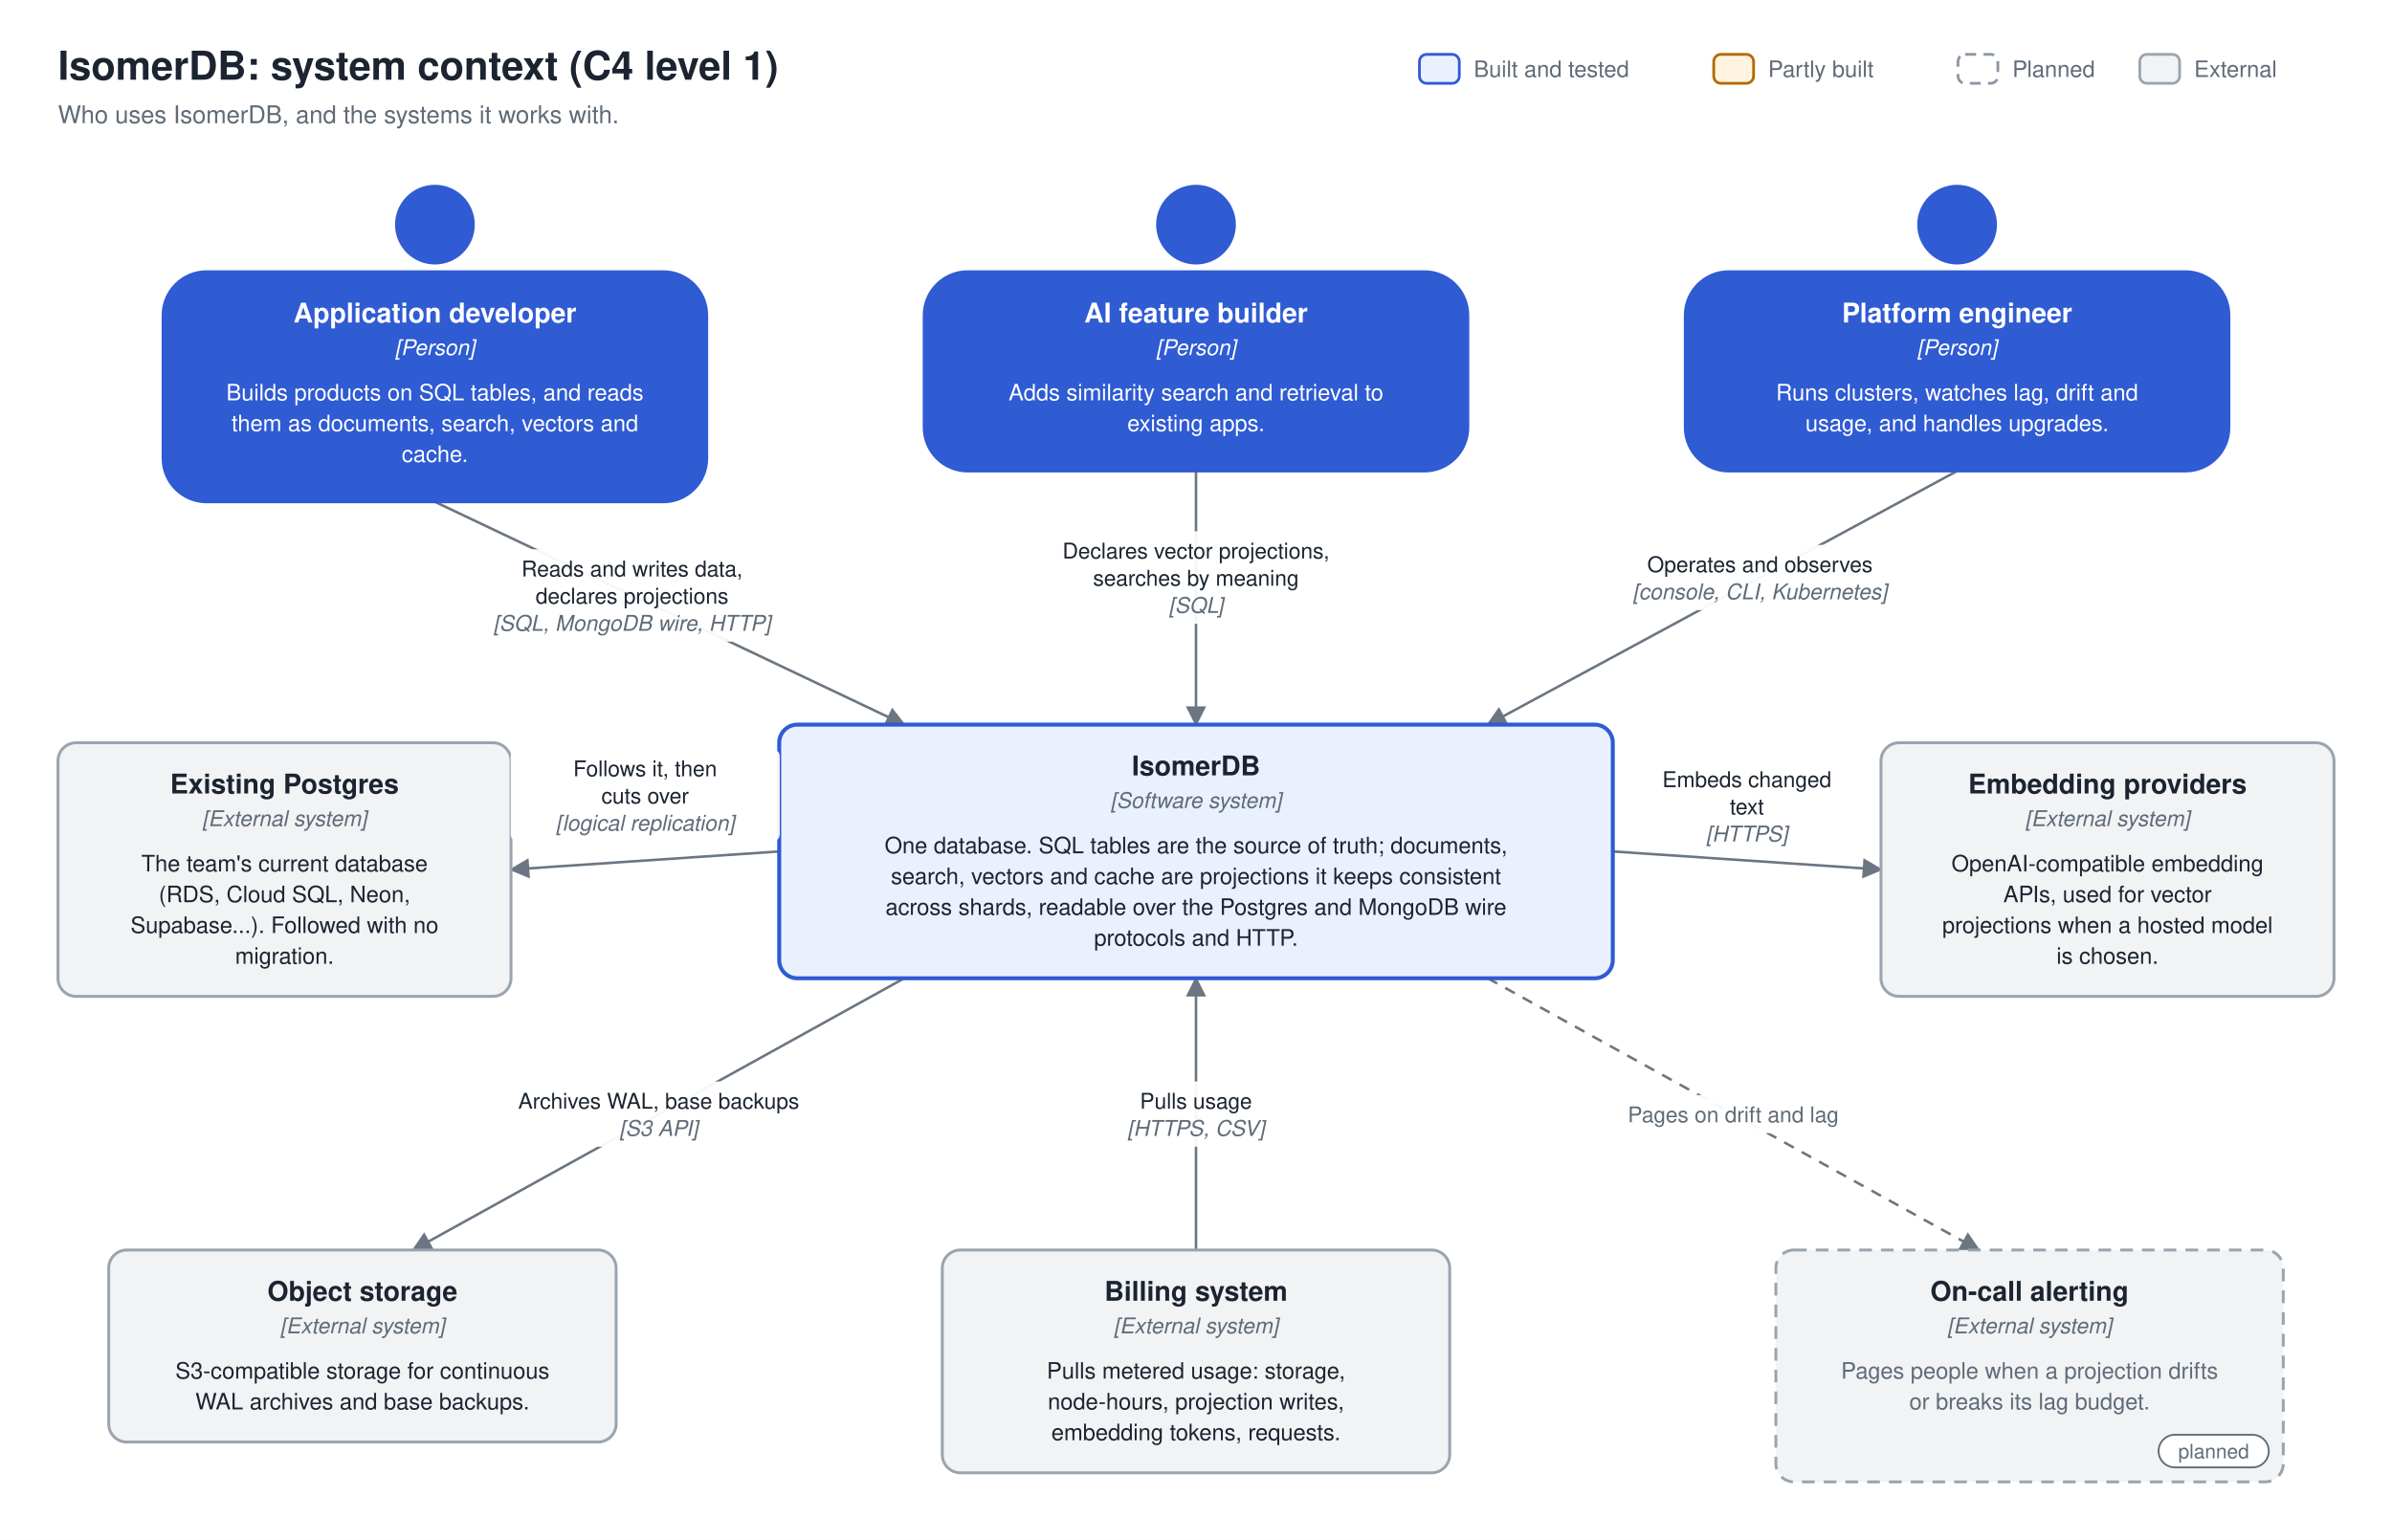
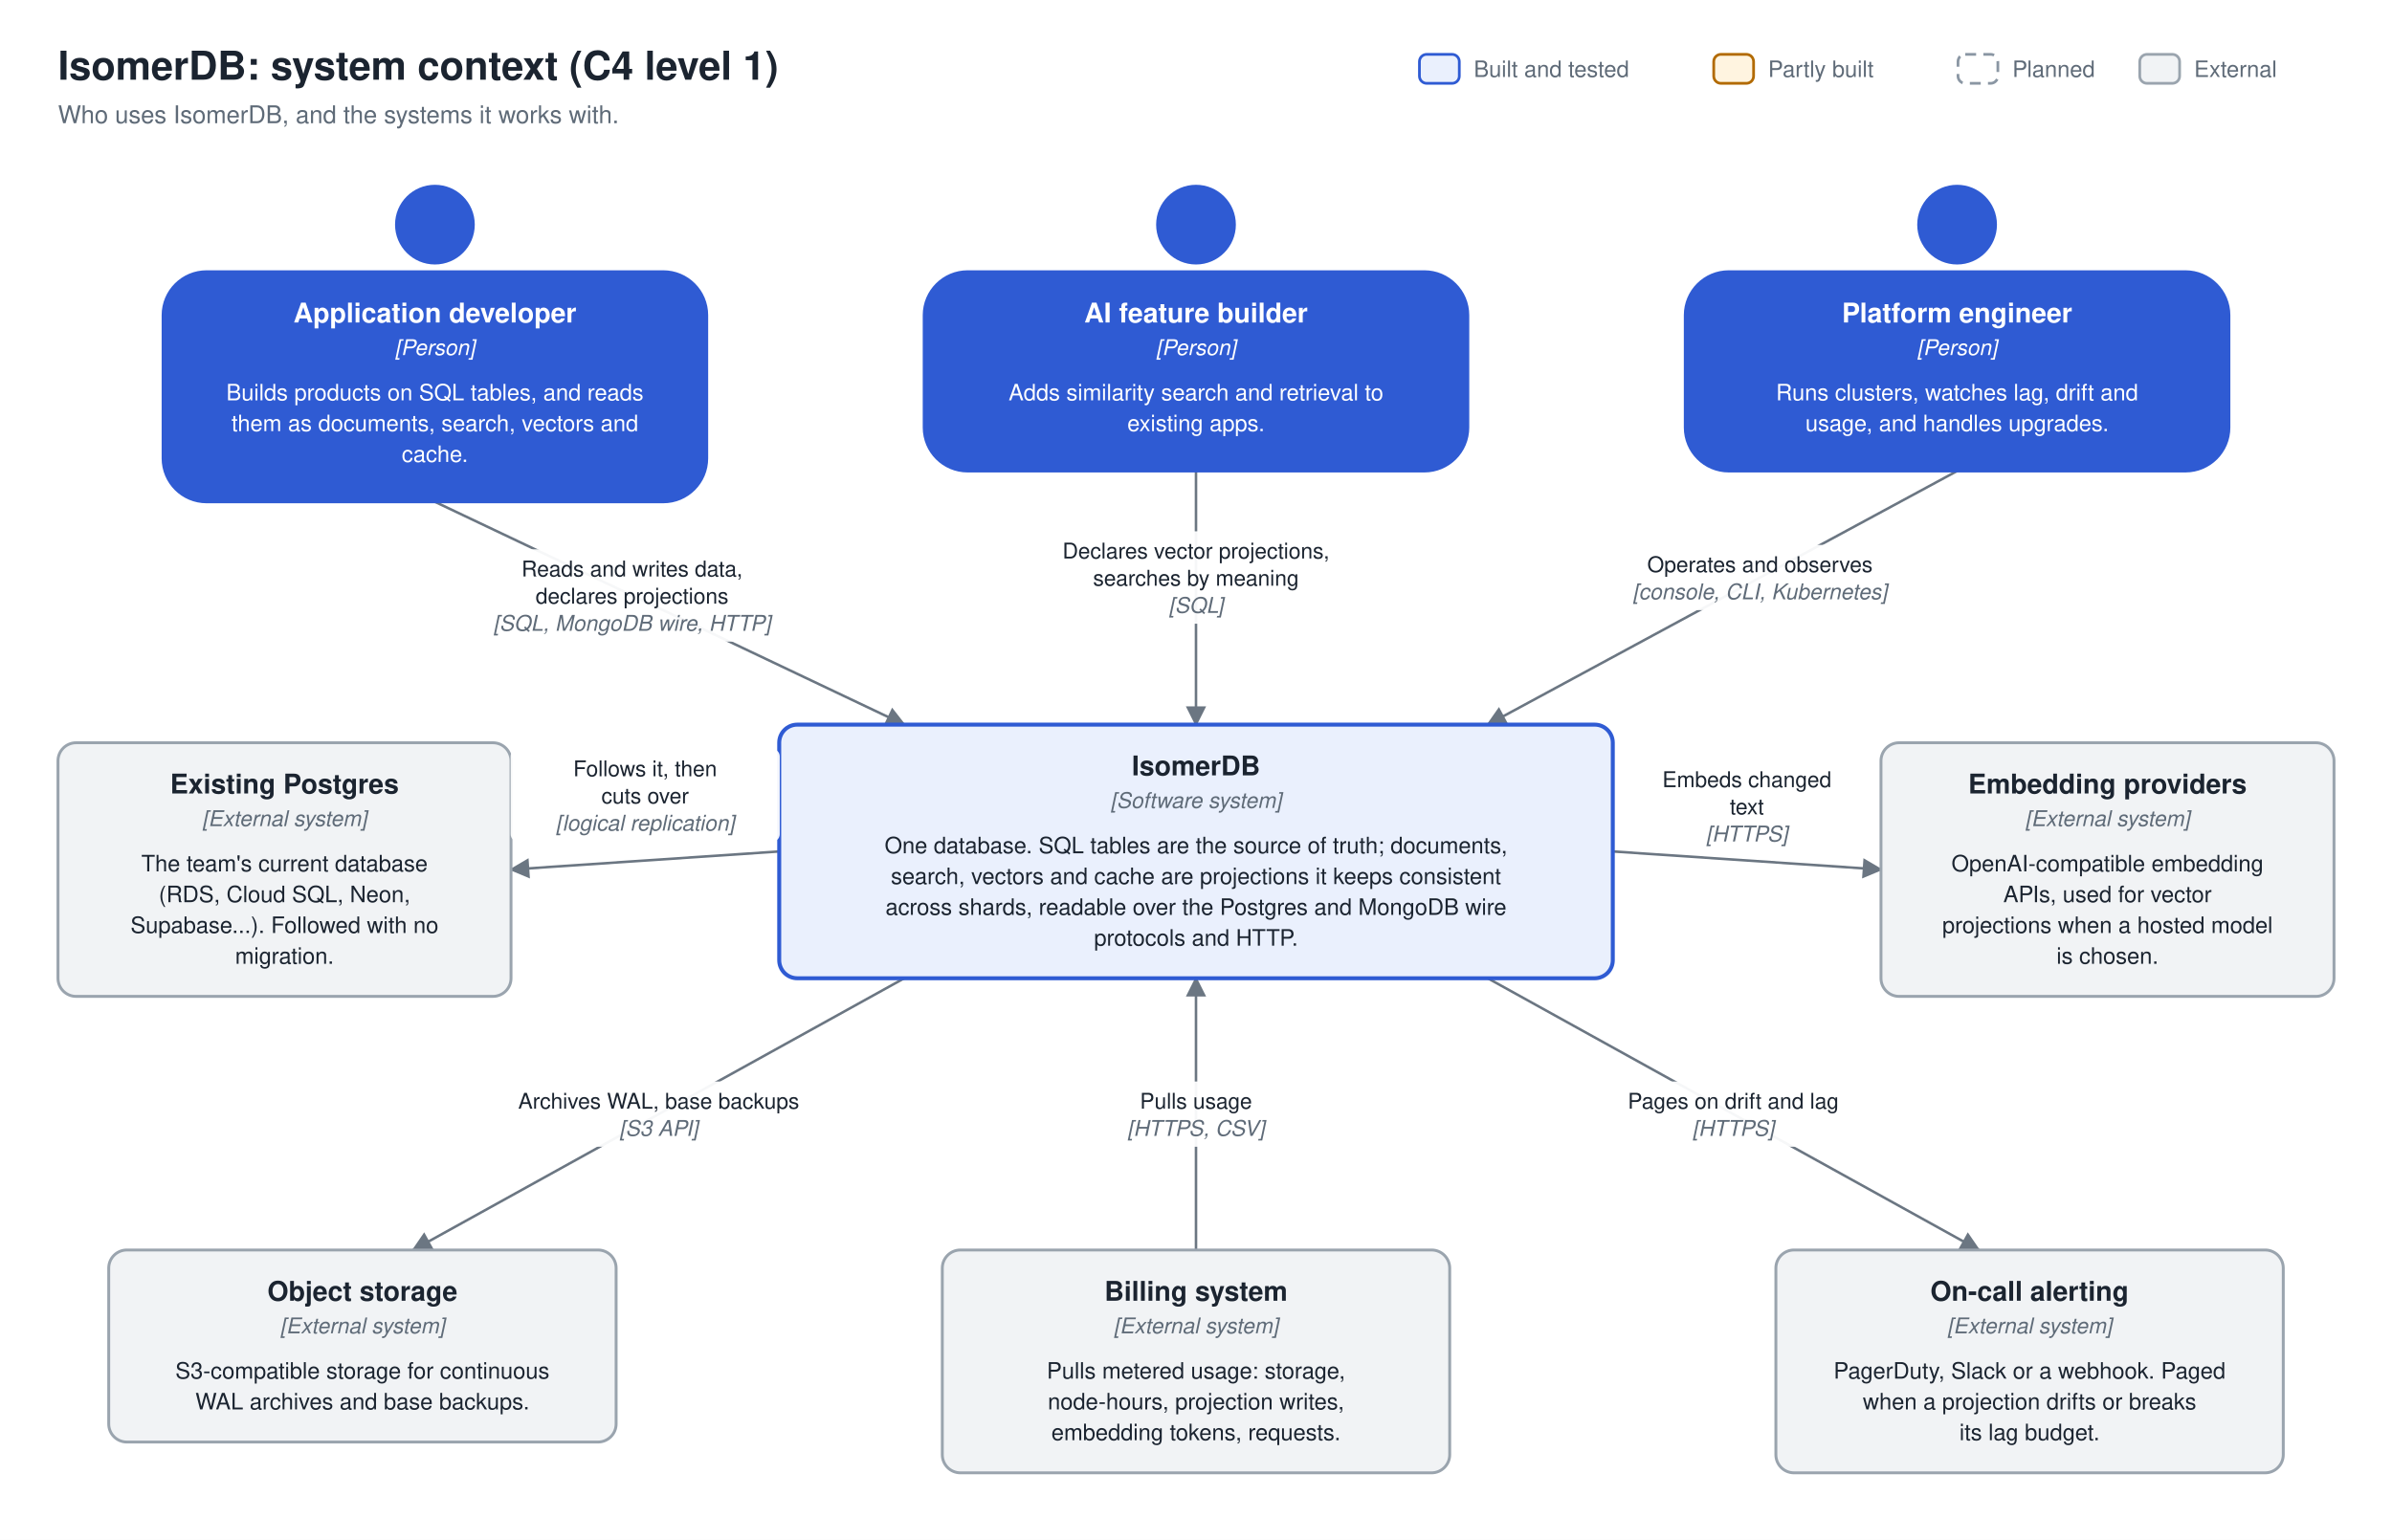
<svg xmlns="http://www.w3.org/2000/svg" width="1320" height="850" viewBox="0 0 1320 850" role="img" aria-label="IsomerDB: system context (C4 level 1)">
  <defs>
    <marker id="arrow" viewBox="0 0 10 10" refX="9" refY="5" markerWidth="8" markerHeight="8" orient="auto-start-reverse">
      <path d="M0,0 L10,5 L0,10 z" fill="#6b7682" />
    </marker>
  </defs>
  <rect width="100%" height="100%" fill="#ffffff" />
  <text x="32" y="44" font-family="-apple-system, BlinkMacSystemFont, 'Segoe UI', Helvetica, Arial, sans-serif" font-size="22" font-weight="650" fill="#1b2430">IsomerDB: system context (C4 level 1)</text>
  <text x="32" y="68" font-family="-apple-system, BlinkMacSystemFont, 'Segoe UI', Helvetica, Arial, sans-serif" font-size="13.5" fill="#5f6b78">Who uses IsomerDB, and the systems it works with.</text>
  <path d="M240.0,277.0 L499.0,400.0" fill="none" stroke="#6b7682" stroke-width="1.4" marker-end="url(#arrow)" />
  <path d="M660.0,260.0 L660.0,400.0" fill="none" stroke="#6b7682" stroke-width="1.4" marker-end="url(#arrow)" />
  <path d="M1080.0,260.0 L821.0,400.0" fill="none" stroke="#6b7682" stroke-width="1.4" marker-end="url(#arrow)" />
  <path d="M430.0,470.0 L282.0,480.0" fill="none" stroke="#6b7682" stroke-width="1.4" marker-end="url(#arrow)" />
  <path d="M890.0,470.0 L1038.0,480.0" fill="none" stroke="#6b7682" stroke-width="1.4" marker-end="url(#arrow)" />
  <path d="M499.0,540.0 L228.0,690.0" fill="none" stroke="#6b7682" stroke-width="1.4" marker-end="url(#arrow)" />
  <path d="M660.0,690.0 L660.0,540.0" fill="none" stroke="#6b7682" stroke-width="1.4" marker-end="url(#arrow)" />
-   <path d="M821.0,540.0 L1092.0,690.0" fill="none" stroke="#6b7682" stroke-width="1.4" stroke-dasharray="6 5" marker-end="url(#arrow)" />
+   <path d="M821.0,540.0 L1092.0,690.0" fill="none" stroke="#6b7682" stroke-width="1.4" marker-end="url(#arrow)" />
  <circle cx="240.0" cy="124" r="22" fill="#2f5bd3" />
  <rect x="90" y="150" width="300" height="127" rx="24" fill="#2f5bd3" stroke="#2f5bd3" stroke-width="1.6" />
  <text x="240.0" y="178" text-anchor="middle" font-family="-apple-system, BlinkMacSystemFont, 'Segoe UI', Helvetica, Arial, sans-serif" font-size="15" font-weight="650" fill="#ffffff">Application developer</text>
  <text x="240.0" y="196" text-anchor="middle" font-family="-apple-system, BlinkMacSystemFont, 'Segoe UI', Helvetica, Arial, sans-serif" font-size="12" font-style="italic" fill="#ffffff">[Person]</text>
  <text x="240.0" y="221" text-anchor="middle" font-family="-apple-system, BlinkMacSystemFont, 'Segoe UI', Helvetica, Arial, sans-serif" font-size="12.5" fill="#ffffff">Builds products on SQL tables, and reads</text>
  <text x="240.0" y="238" text-anchor="middle" font-family="-apple-system, BlinkMacSystemFont, 'Segoe UI', Helvetica, Arial, sans-serif" font-size="12.5" fill="#ffffff">them as documents, search, vectors and</text>
  <text x="240.0" y="255" text-anchor="middle" font-family="-apple-system, BlinkMacSystemFont, 'Segoe UI', Helvetica, Arial, sans-serif" font-size="12.5" fill="#ffffff">cache.</text>
  <circle cx="660.0" cy="124" r="22" fill="#2f5bd3" />
  <rect x="510" y="150" width="300" height="110" rx="24" fill="#2f5bd3" stroke="#2f5bd3" stroke-width="1.6" />
  <text x="660.0" y="178" text-anchor="middle" font-family="-apple-system, BlinkMacSystemFont, 'Segoe UI', Helvetica, Arial, sans-serif" font-size="15" font-weight="650" fill="#ffffff">AI feature builder</text>
  <text x="660.0" y="196" text-anchor="middle" font-family="-apple-system, BlinkMacSystemFont, 'Segoe UI', Helvetica, Arial, sans-serif" font-size="12" font-style="italic" fill="#ffffff">[Person]</text>
  <text x="660.0" y="221" text-anchor="middle" font-family="-apple-system, BlinkMacSystemFont, 'Segoe UI', Helvetica, Arial, sans-serif" font-size="12.5" fill="#ffffff">Adds similarity search and retrieval to</text>
  <text x="660.0" y="238" text-anchor="middle" font-family="-apple-system, BlinkMacSystemFont, 'Segoe UI', Helvetica, Arial, sans-serif" font-size="12.5" fill="#ffffff">existing apps.</text>
  <circle cx="1080.0" cy="124" r="22" fill="#2f5bd3" />
  <rect x="930" y="150" width="300" height="110" rx="24" fill="#2f5bd3" stroke="#2f5bd3" stroke-width="1.6" />
  <text x="1080.0" y="178" text-anchor="middle" font-family="-apple-system, BlinkMacSystemFont, 'Segoe UI', Helvetica, Arial, sans-serif" font-size="15" font-weight="650" fill="#ffffff">Platform engineer</text>
  <text x="1080.0" y="196" text-anchor="middle" font-family="-apple-system, BlinkMacSystemFont, 'Segoe UI', Helvetica, Arial, sans-serif" font-size="12" font-style="italic" fill="#ffffff">[Person]</text>
  <text x="1080.0" y="221" text-anchor="middle" font-family="-apple-system, BlinkMacSystemFont, 'Segoe UI', Helvetica, Arial, sans-serif" font-size="12.5" fill="#ffffff">Runs clusters, watches lag, drift and</text>
  <text x="1080.0" y="238" text-anchor="middle" font-family="-apple-system, BlinkMacSystemFont, 'Segoe UI', Helvetica, Arial, sans-serif" font-size="12.5" fill="#ffffff">usage, and handles upgrades.</text>
  <rect x="430" y="400" width="460" height="140" rx="10" fill="#eaf0fd" stroke="#2f5bd3" stroke-width="2.2" />
  <text x="660.0" y="428" text-anchor="middle" font-family="-apple-system, BlinkMacSystemFont, 'Segoe UI', Helvetica, Arial, sans-serif" font-size="15" font-weight="650" fill="#1b2430">IsomerDB</text>
  <text x="660.0" y="446" text-anchor="middle" font-family="-apple-system, BlinkMacSystemFont, 'Segoe UI', Helvetica, Arial, sans-serif" font-size="12" font-style="italic" fill="#5f6b78">[Software system]</text>
  <text x="660.0" y="471" text-anchor="middle" font-family="-apple-system, BlinkMacSystemFont, 'Segoe UI', Helvetica, Arial, sans-serif" font-size="12.5" fill="#1b2430">One database. SQL tables are the source of truth; documents,</text>
  <text x="660.0" y="488" text-anchor="middle" font-family="-apple-system, BlinkMacSystemFont, 'Segoe UI', Helvetica, Arial, sans-serif" font-size="12.5" fill="#1b2430">search, vectors and cache are projections it keeps consistent</text>
  <text x="660.0" y="505" text-anchor="middle" font-family="-apple-system, BlinkMacSystemFont, 'Segoe UI', Helvetica, Arial, sans-serif" font-size="12.5" fill="#1b2430">across shards, readable over the Postgres and MongoDB wire</text>
  <text x="660.0" y="522" text-anchor="middle" font-family="-apple-system, BlinkMacSystemFont, 'Segoe UI', Helvetica, Arial, sans-serif" font-size="12.5" fill="#1b2430">protocols and HTTP.</text>
  <rect x="32" y="410" width="250" height="140" rx="10" fill="#f1f3f5" stroke="#9aa4ae" stroke-width="1.6" />
  <text x="157.0" y="438" text-anchor="middle" font-family="-apple-system, BlinkMacSystemFont, 'Segoe UI', Helvetica, Arial, sans-serif" font-size="15" font-weight="650" fill="#1b2430">Existing Postgres</text>
  <text x="157.0" y="456" text-anchor="middle" font-family="-apple-system, BlinkMacSystemFont, 'Segoe UI', Helvetica, Arial, sans-serif" font-size="12" font-style="italic" fill="#5f6b78">[External system]</text>
  <text x="157.0" y="481" text-anchor="middle" font-family="-apple-system, BlinkMacSystemFont, 'Segoe UI', Helvetica, Arial, sans-serif" font-size="12.5" fill="#1b2430">The team's current database</text>
  <text x="157.0" y="498" text-anchor="middle" font-family="-apple-system, BlinkMacSystemFont, 'Segoe UI', Helvetica, Arial, sans-serif" font-size="12.5" fill="#1b2430">(RDS, Cloud SQL, Neon,</text>
  <text x="157.0" y="515" text-anchor="middle" font-family="-apple-system, BlinkMacSystemFont, 'Segoe UI', Helvetica, Arial, sans-serif" font-size="12.5" fill="#1b2430">Supabase...). Followed with no</text>
  <text x="157.0" y="532" text-anchor="middle" font-family="-apple-system, BlinkMacSystemFont, 'Segoe UI', Helvetica, Arial, sans-serif" font-size="12.5" fill="#1b2430">migration.</text>
  <rect x="1038" y="410" width="250" height="140" rx="10" fill="#f1f3f5" stroke="#9aa4ae" stroke-width="1.6" />
  <text x="1163.0" y="438" text-anchor="middle" font-family="-apple-system, BlinkMacSystemFont, 'Segoe UI', Helvetica, Arial, sans-serif" font-size="15" font-weight="650" fill="#1b2430">Embedding providers</text>
  <text x="1163.0" y="456" text-anchor="middle" font-family="-apple-system, BlinkMacSystemFont, 'Segoe UI', Helvetica, Arial, sans-serif" font-size="12" font-style="italic" fill="#5f6b78">[External system]</text>
  <text x="1163.0" y="481" text-anchor="middle" font-family="-apple-system, BlinkMacSystemFont, 'Segoe UI', Helvetica, Arial, sans-serif" font-size="12.5" fill="#1b2430">OpenAI-compatible embedding</text>
  <text x="1163.0" y="498" text-anchor="middle" font-family="-apple-system, BlinkMacSystemFont, 'Segoe UI', Helvetica, Arial, sans-serif" font-size="12.5" fill="#1b2430">APIs, used for vector</text>
  <text x="1163.0" y="515" text-anchor="middle" font-family="-apple-system, BlinkMacSystemFont, 'Segoe UI', Helvetica, Arial, sans-serif" font-size="12.5" fill="#1b2430">projections when a hosted model</text>
  <text x="1163.0" y="532" text-anchor="middle" font-family="-apple-system, BlinkMacSystemFont, 'Segoe UI', Helvetica, Arial, sans-serif" font-size="12.5" fill="#1b2430">is chosen.</text>
  <rect x="60" y="690" width="280" height="106" rx="10" fill="#f1f3f5" stroke="#9aa4ae" stroke-width="1.6" />
  <text x="200.0" y="718" text-anchor="middle" font-family="-apple-system, BlinkMacSystemFont, 'Segoe UI', Helvetica, Arial, sans-serif" font-size="15" font-weight="650" fill="#1b2430">Object storage</text>
  <text x="200.0" y="736" text-anchor="middle" font-family="-apple-system, BlinkMacSystemFont, 'Segoe UI', Helvetica, Arial, sans-serif" font-size="12" font-style="italic" fill="#5f6b78">[External system]</text>
  <text x="200.0" y="761" text-anchor="middle" font-family="-apple-system, BlinkMacSystemFont, 'Segoe UI', Helvetica, Arial, sans-serif" font-size="12.5" fill="#1b2430">S3-compatible storage for continuous</text>
  <text x="200.0" y="778" text-anchor="middle" font-family="-apple-system, BlinkMacSystemFont, 'Segoe UI', Helvetica, Arial, sans-serif" font-size="12.5" fill="#1b2430">WAL archives and base backups.</text>
  <rect x="520" y="690" width="280" height="123" rx="10" fill="#f1f3f5" stroke="#9aa4ae" stroke-width="1.6" />
  <text x="660.0" y="718" text-anchor="middle" font-family="-apple-system, BlinkMacSystemFont, 'Segoe UI', Helvetica, Arial, sans-serif" font-size="15" font-weight="650" fill="#1b2430">Billing system</text>
  <text x="660.0" y="736" text-anchor="middle" font-family="-apple-system, BlinkMacSystemFont, 'Segoe UI', Helvetica, Arial, sans-serif" font-size="12" font-style="italic" fill="#5f6b78">[External system]</text>
  <text x="660.0" y="761" text-anchor="middle" font-family="-apple-system, BlinkMacSystemFont, 'Segoe UI', Helvetica, Arial, sans-serif" font-size="12.5" fill="#1b2430">Pulls metered usage: storage,</text>
  <text x="660.0" y="778" text-anchor="middle" font-family="-apple-system, BlinkMacSystemFont, 'Segoe UI', Helvetica, Arial, sans-serif" font-size="12.5" fill="#1b2430">node-hours, projection writes,</text>
  <text x="660.0" y="795" text-anchor="middle" font-family="-apple-system, BlinkMacSystemFont, 'Segoe UI', Helvetica, Arial, sans-serif" font-size="12.5" fill="#1b2430">embedding tokens, requests.</text>
-   <rect x="980" y="690" width="280" height="128" rx="10" fill="#f1f3f5" stroke="#9aa4ae" stroke-width="1.6" stroke-dasharray="7 5" />
+   <rect x="980" y="690" width="280" height="123" rx="10" fill="#f1f3f5" stroke="#9aa4ae" stroke-width="1.6" />
  <text x="1120.0" y="718" text-anchor="middle" font-family="-apple-system, BlinkMacSystemFont, 'Segoe UI', Helvetica, Arial, sans-serif" font-size="15" font-weight="650" fill="#1b2430">On-call alerting</text>
  <text x="1120.0" y="736" text-anchor="middle" font-family="-apple-system, BlinkMacSystemFont, 'Segoe UI', Helvetica, Arial, sans-serif" font-size="12" font-style="italic" fill="#5f6b78">[External system]</text>
-   <text x="1120.0" y="761" text-anchor="middle" font-family="-apple-system, BlinkMacSystemFont, 'Segoe UI', Helvetica, Arial, sans-serif" font-size="12.5" fill="#5f6b78">Pages people when a projection drifts</text>
-   <text x="1120.0" y="778" text-anchor="middle" font-family="-apple-system, BlinkMacSystemFont, 'Segoe UI', Helvetica, Arial, sans-serif" font-size="12.5" fill="#5f6b78">or breaks its lag budget.</text>
-   <rect x="1191.2" y="792" width="60.8" height="18" rx="9" fill="#ffffff" stroke="#5f6b78" stroke-width="1" />
-   <text x="1221.6" y="805" text-anchor="middle" font-family="-apple-system, BlinkMacSystemFont, 'Segoe UI', Helvetica, Arial, sans-serif" font-size="11" fill="#5f6b78">planned</text>
+   <text x="1120.0" y="761" text-anchor="middle" font-family="-apple-system, BlinkMacSystemFont, 'Segoe UI', Helvetica, Arial, sans-serif" font-size="12.5" fill="#1b2430">PagerDuty, Slack or a webhook. Paged</text>
+   <text x="1120.0" y="778" text-anchor="middle" font-family="-apple-system, BlinkMacSystemFont, 'Segoe UI', Helvetica, Arial, sans-serif" font-size="12.5" fill="#1b2430">when a projection drifts or breaks</text>
+   <text x="1120.0" y="795" text-anchor="middle" font-family="-apple-system, BlinkMacSystemFont, 'Segoe UI', Helvetica, Arial, sans-serif" font-size="12.5" fill="#1b2430">its lag budget.</text>
  <rect x="261.5" y="303.2" width="174.5" height="51" rx="4" fill="#ffffff" opacity="0.94" />
  <text x="348.8" y="318.2" text-anchor="middle" font-family="-apple-system, BlinkMacSystemFont, 'Segoe UI', Helvetica, Arial, sans-serif" font-size="12" fill="#1b2430">Reads and writes data,</text>
  <text x="348.8" y="333.2" text-anchor="middle" font-family="-apple-system, BlinkMacSystemFont, 'Segoe UI', Helvetica, Arial, sans-serif" font-size="12" fill="#1b2430">declares projections</text>
  <text x="348.8" y="348.2" text-anchor="middle" font-family="-apple-system, BlinkMacSystemFont, 'Segoe UI', Helvetica, Arial, sans-serif" font-size="12" fill="#5f6b78" font-style="italic">[SQL, MongoDB wire, HTTP]</text>
  <rect x="563.0" y="293.3" width="194.0" height="51" rx="4" fill="#ffffff" opacity="0.94" />
  <text x="660.0" y="308.3" text-anchor="middle" font-family="-apple-system, BlinkMacSystemFont, 'Segoe UI', Helvetica, Arial, sans-serif" font-size="12" fill="#1b2430">Declares vector projections,</text>
  <text x="660.0" y="323.3" text-anchor="middle" font-family="-apple-system, BlinkMacSystemFont, 'Segoe UI', Helvetica, Arial, sans-serif" font-size="12" fill="#1b2430">searches by meaning</text>
  <text x="660.0" y="338.3" text-anchor="middle" font-family="-apple-system, BlinkMacSystemFont, 'Segoe UI', Helvetica, Arial, sans-serif" font-size="12" fill="#5f6b78" font-style="italic">[SQL]</text>
  <rect x="880.7" y="300.8" width="181.0" height="36" rx="4" fill="#ffffff" opacity="0.94" />
  <text x="971.2" y="315.8" text-anchor="middle" font-family="-apple-system, BlinkMacSystemFont, 'Segoe UI', Helvetica, Arial, sans-serif" font-size="12" fill="#1b2430">Operates and observes</text>
  <text x="971.2" y="330.8" text-anchor="middle" font-family="-apple-system, BlinkMacSystemFont, 'Segoe UI', Helvetica, Arial, sans-serif" font-size="12" fill="#5f6b78" font-style="italic">[console, CLI, Kubernetes]</text>
  <rect x="281.8" y="413.5" width="148.5" height="51" rx="4" fill="#ffffff" opacity="0.94" />
  <text x="356.0" y="428.5" text-anchor="middle" font-family="-apple-system, BlinkMacSystemFont, 'Segoe UI', Helvetica, Arial, sans-serif" font-size="12" fill="#1b2430">Follows it, then</text>
  <text x="356.0" y="443.5" text-anchor="middle" font-family="-apple-system, BlinkMacSystemFont, 'Segoe UI', Helvetica, Arial, sans-serif" font-size="12" fill="#1b2430">cuts over</text>
  <text x="356.0" y="458.5" text-anchor="middle" font-family="-apple-system, BlinkMacSystemFont, 'Segoe UI', Helvetica, Arial, sans-serif" font-size="12" fill="#5f6b78" font-style="italic">[logical replication]</text>
  <rect x="912.5" y="419.5" width="103.0" height="51" rx="4" fill="#ffffff" opacity="0.94" />
  <text x="964.0" y="434.5" text-anchor="middle" font-family="-apple-system, BlinkMacSystemFont, 'Segoe UI', Helvetica, Arial, sans-serif" font-size="12" fill="#1b2430">Embeds changed</text>
  <text x="964.0" y="449.5" text-anchor="middle" font-family="-apple-system, BlinkMacSystemFont, 'Segoe UI', Helvetica, Arial, sans-serif" font-size="12" fill="#1b2430">text</text>
  <text x="964.0" y="464.5" text-anchor="middle" font-family="-apple-system, BlinkMacSystemFont, 'Segoe UI', Helvetica, Arial, sans-serif" font-size="12" fill="#5f6b78" font-style="italic">[HTTPS]</text>
  <rect x="273.0" y="597.0" width="181.0" height="36" rx="4" fill="#ffffff" opacity="0.94" />
  <text x="363.5" y="612.0" text-anchor="middle" font-family="-apple-system, BlinkMacSystemFont, 'Segoe UI', Helvetica, Arial, sans-serif" font-size="12" fill="#1b2430">Archives WAL, base backups</text>
  <text x="363.5" y="627.0" text-anchor="middle" font-family="-apple-system, BlinkMacSystemFont, 'Segoe UI', Helvetica, Arial, sans-serif" font-size="12" fill="#5f6b78" font-style="italic">[S3 API]</text>
  <rect x="615.0" y="597.0" width="90.0" height="36" rx="4" fill="#ffffff" opacity="0.94" />
  <text x="660.0" y="612.0" text-anchor="middle" font-family="-apple-system, BlinkMacSystemFont, 'Segoe UI', Helvetica, Arial, sans-serif" font-size="12" fill="#1b2430">Pulls usage</text>
  <text x="660.0" y="627.0" text-anchor="middle" font-family="-apple-system, BlinkMacSystemFont, 'Segoe UI', Helvetica, Arial, sans-serif" font-size="12" fill="#5f6b78" font-style="italic">[HTTPS, CSV]</text>
-   <rect x="879.0" y="604.5" width="155.0" height="21" rx="4" fill="#ffffff" opacity="0.94" />
-   <text x="956.5" y="619.5" text-anchor="middle" font-family="-apple-system, BlinkMacSystemFont, 'Segoe UI', Helvetica, Arial, sans-serif" font-size="12" fill="#5f6b78">Pages on drift and lag</text>
+   <rect x="879.0" y="597.0" width="155.0" height="36" rx="4" fill="#ffffff" opacity="0.94" />
+   <text x="956.5" y="612.0" text-anchor="middle" font-family="-apple-system, BlinkMacSystemFont, 'Segoe UI', Helvetica, Arial, sans-serif" font-size="12" fill="#1b2430">Pages on drift and lag</text>
+   <text x="956.5" y="627.0" text-anchor="middle" font-family="-apple-system, BlinkMacSystemFont, 'Segoe UI', Helvetica, Arial, sans-serif" font-size="12" fill="#5f6b78" font-style="italic">[HTTPS]</text>
  <rect x="783.3" y="30" width="22" height="16" rx="4" fill="#eaf0fd" stroke="#2f5bd3" stroke-width="1.5" />
  <text x="813.3" y="42.5" font-family="-apple-system, BlinkMacSystemFont, 'Segoe UI', Helvetica, Arial, sans-serif" font-size="12.5" fill="#5f6b78">Built and tested</text>
  <rect x="945.7" y="30" width="22" height="16" rx="4" fill="#fff4e0" stroke="#b26a00" stroke-width="1.5" />
  <text x="975.7" y="42.5" font-family="-apple-system, BlinkMacSystemFont, 'Segoe UI', Helvetica, Arial, sans-serif" font-size="12.5" fill="#5f6b78">Partly built</text>
  <rect x="1080.5" y="30" width="22" height="16" rx="4" fill="#ffffff" stroke="#8a96a3" stroke-width="1.5" stroke-dasharray="6 4" />
  <text x="1110.5" y="42.5" font-family="-apple-system, BlinkMacSystemFont, 'Segoe UI', Helvetica, Arial, sans-serif" font-size="12.5" fill="#5f6b78">Planned</text>
  <rect x="1180.8" y="30" width="22" height="16" rx="4" fill="#f1f3f5" stroke="#9aa4ae" stroke-width="1.5" />
  <text x="1210.8" y="42.5" font-family="-apple-system, BlinkMacSystemFont, 'Segoe UI', Helvetica, Arial, sans-serif" font-size="12.5" fill="#5f6b78">External</text>
</svg>
